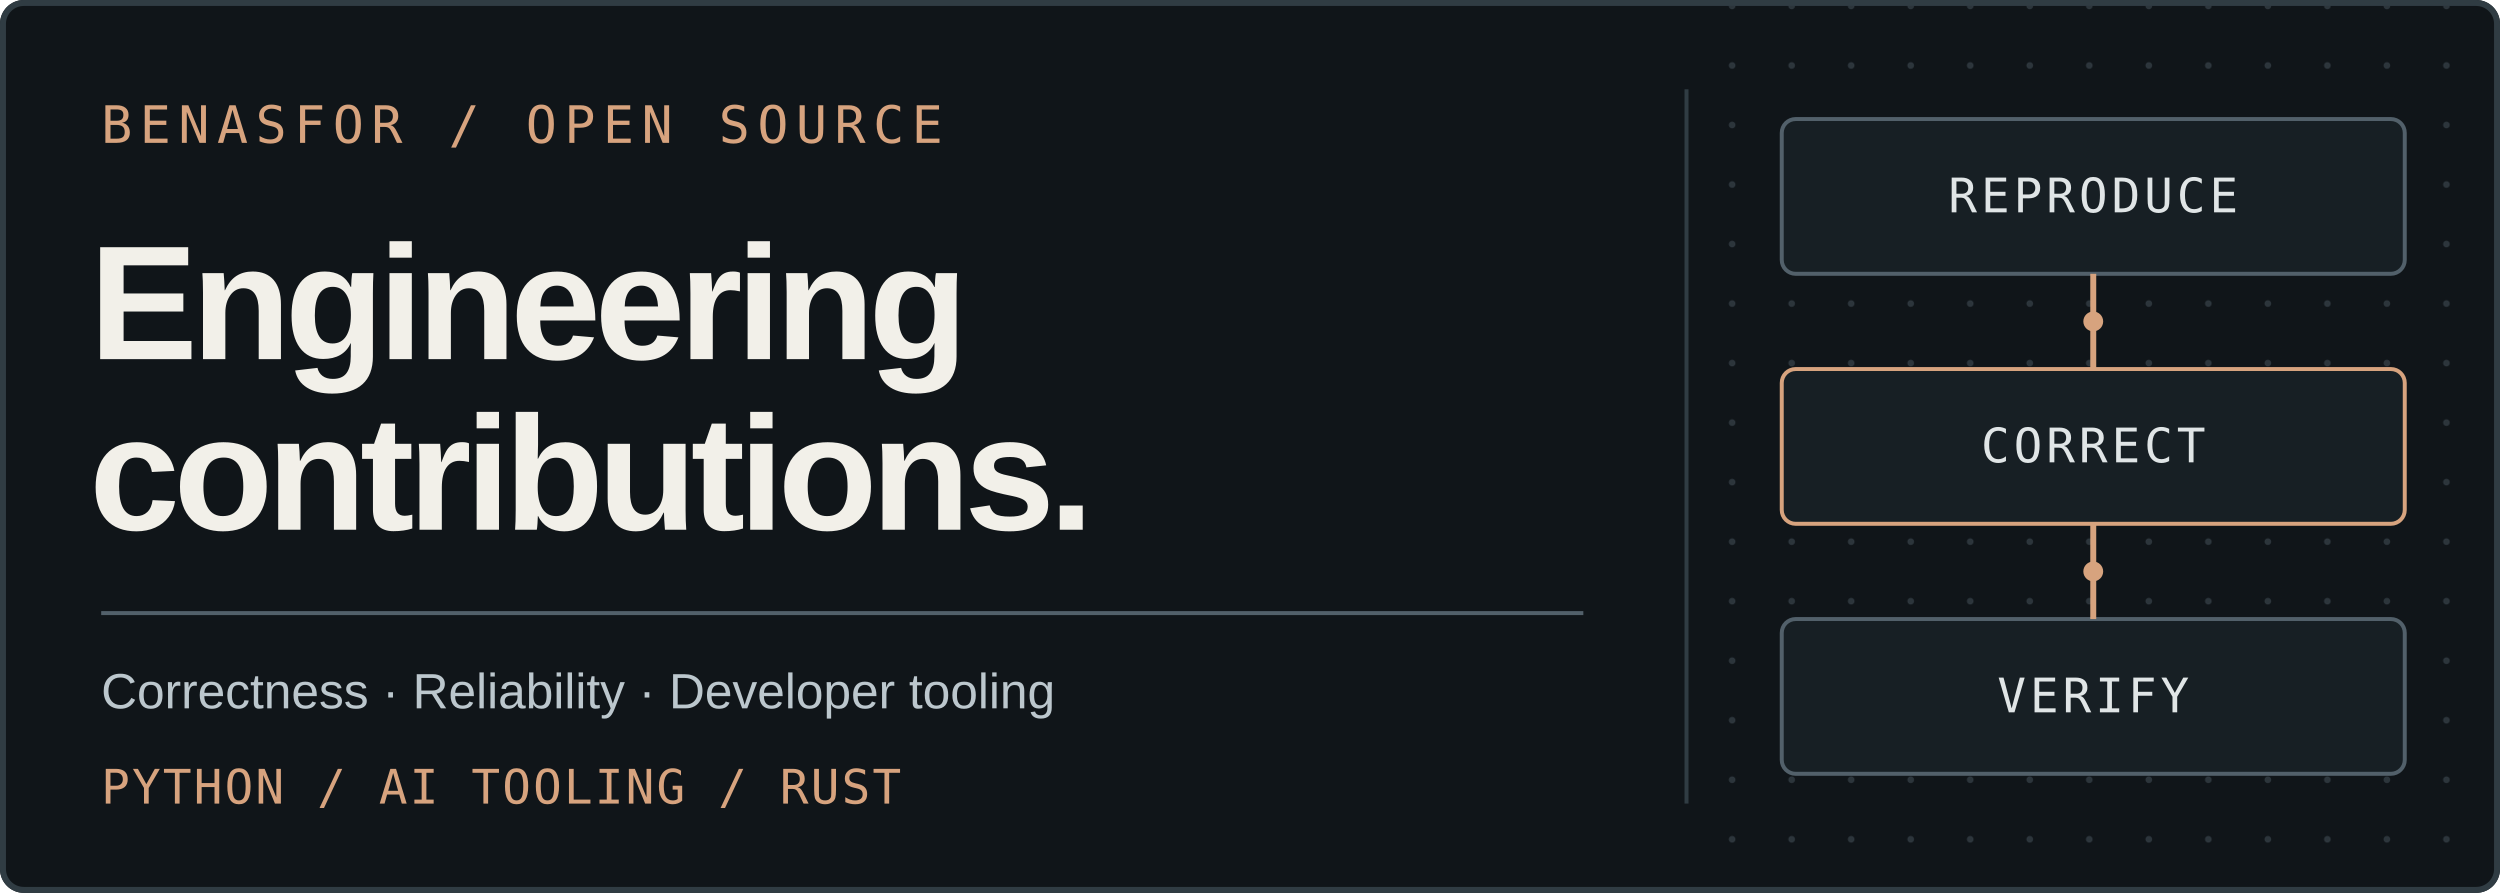
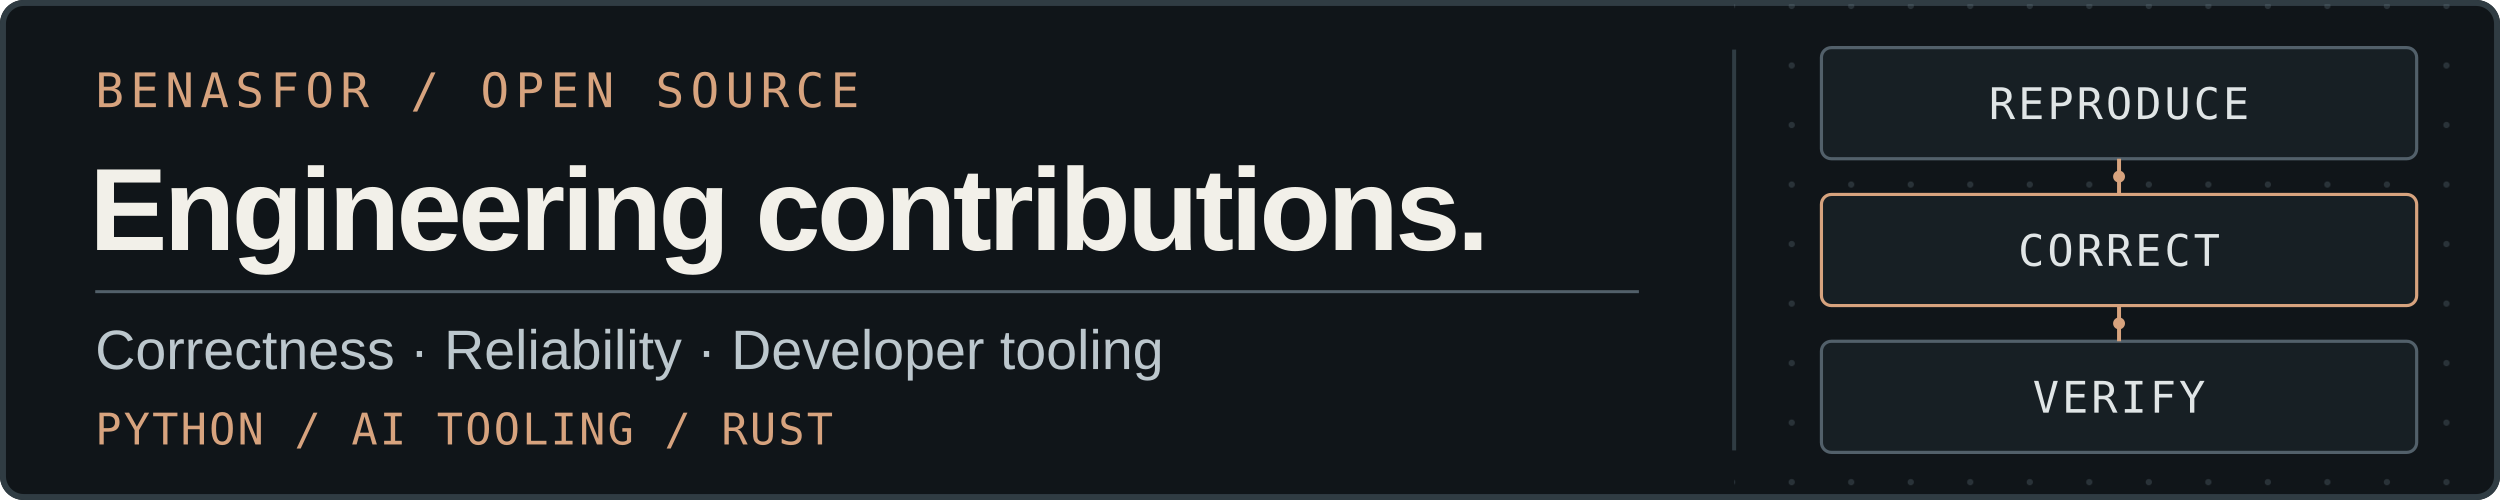
- <svg xmlns="http://www.w3.org/2000/svg" width="1260" height="450" viewBox="0 0 1260 450" role="img" aria-labelledby="title desc">
+ <svg xmlns="http://www.w3.org/2000/svg" width="1260" height="252" viewBox="0 0 1260 252" role="img" aria-labelledby="title desc">
  <defs>
    <pattern id="grid" width="30" height="30" patternUnits="userSpaceOnUse">
-       <circle cx="3" cy="3" r="1.7" fill="#60717B" opacity="0.35" />
+       <circle cx="3" cy="3" r="1.6" fill="#60717B" opacity=".32" />
    </pattern>
+     <clipPath id="frame">
+       <rect x="2" y="2" width="1256" height="248" rx="10" />
+     </clipPath>
  </defs>
-   <rect width="1260" height="450" rx="12" fill="#101519" />
-   <rect x="1.5" y="1.5" width="1257" height="447" rx="10.5" fill="none" stroke="#303C43" stroke-width="3" />
-   <rect x="850" y="3" width="407" height="444" fill="url(#grid)" />
-   <path d="M850 45V405" stroke="#303C43" stroke-width="2" />
+   <rect width="1260" height="252" rx="12" fill="#101519" />
+   <rect x="1.5" y="1.5" width="1257" height="249" rx="10.5" fill="none" stroke="#303C43" stroke-width="3" />
+   <rect x="874" y="2" width="384" height="248" fill="url(#grid)" clip-path="url(#frame)" />
+   <path d="M874 25V227" stroke="#303C43" stroke-width="2" />
  <g font-family="Arial, Helvetica, sans-serif">
-     <text x="51" y="72" font-family="monospace" font-size="26" letter-spacing="3.8" fill="#D7A37E">BENASFOR / OPEN SOURCE</text>
-     <text x="45" y="181" font-size="82" font-weight="700" letter-spacing="-3.1" fill="#F2F0E9">Engineering</text>
-     <text x="45" y="267" font-size="82" font-weight="700" letter-spacing="-3.1" fill="#F2F0E9">contributions.</text>
-     <path d="M51 309H798" stroke="#52606A" stroke-width="2" />
-     <text x="51" y="357" font-size="25" fill="#BCC7CD">Correctness · Reliability · Developer tooling</text>
-     <text x="51" y="405" font-family="monospace" font-size="24" letter-spacing="1.1" fill="#D7A37E">PYTHON / AI TOOLING / RUST</text>
+     <text x="48" y="54" font-family="monospace" font-size="24" letter-spacing="3.2" fill="#D7A37E">BENASFOR / OPEN SOURCE</text>
+     <text x="45" y="126" font-size="59" font-weight="700" letter-spacing="-1.8" fill="#F2F0E9">Engineering contributions.</text>
+     <path d="M48 147H826" stroke="#52606A" stroke-width="1.5" />
+     <text x="48" y="186" font-size="28" fill="#BCC7CD">Correctness · Reliability · Developer tooling</text>
+     <text x="48" y="224" font-family="monospace" font-size="22" letter-spacing="1.1" fill="#D7A37E">PYTHON / AI TOOLING / RUST</text>
  </g>
-   <g font-family="monospace" font-size="24" letter-spacing="2" text-anchor="middle" fill="#E0E5E6">
-     <rect x="898" y="60" width="314" height="78" rx="7" fill="#171F24" stroke="#52606A" stroke-width="2" />
-     <text x="1055" y="107">REPRODUCE</text>
-     <rect x="898" y="186" width="314" height="78" rx="7" fill="#171F24" stroke="#D7A37E" stroke-width="2" />
-     <text x="1055" y="233">CORRECT</text>
-     <rect x="898" y="312" width="314" height="78" rx="7" fill="#171F24" stroke="#52606A" stroke-width="2" />
-     <text x="1055" y="359">VERIFY</text>
-     <path d="M1055 138V186M1055 264V312" fill="none" stroke="#D7A37E" stroke-width="3" />
-     <circle cx="1055" cy="162" r="5" fill="#D7A37E" />
-     <circle cx="1055" cy="288" r="5" fill="#D7A37E" />
+   <g font-family="monospace" font-size="22" letter-spacing="1.5" text-anchor="middle" fill="#E0E5E6">
+     <rect x="918" y="24" width="300" height="56" rx="5" fill="#171F24" stroke="#52606A" stroke-width="1.6" />
+     <text x="1068" y="60">REPRODUCE</text>
+     <rect x="918" y="98" width="300" height="56" rx="5" fill="#171F24" stroke="#D7A37E" stroke-width="1.6" />
+     <text x="1068" y="134">CORRECT</text>
+     <rect x="918" y="172" width="300" height="56" rx="5" fill="#171F24" stroke="#52606A" stroke-width="1.6" />
+     <text x="1068" y="208">VERIFY</text>
+     <path d="M1068 80V98M1068 154V172" fill="none" stroke="#D7A37E" stroke-width="2" />
+     <circle cx="1068" cy="89" r="3" fill="#D7A37E" />
+     <circle cx="1068" cy="163" r="3" fill="#D7A37E" />
  </g>
</svg>
